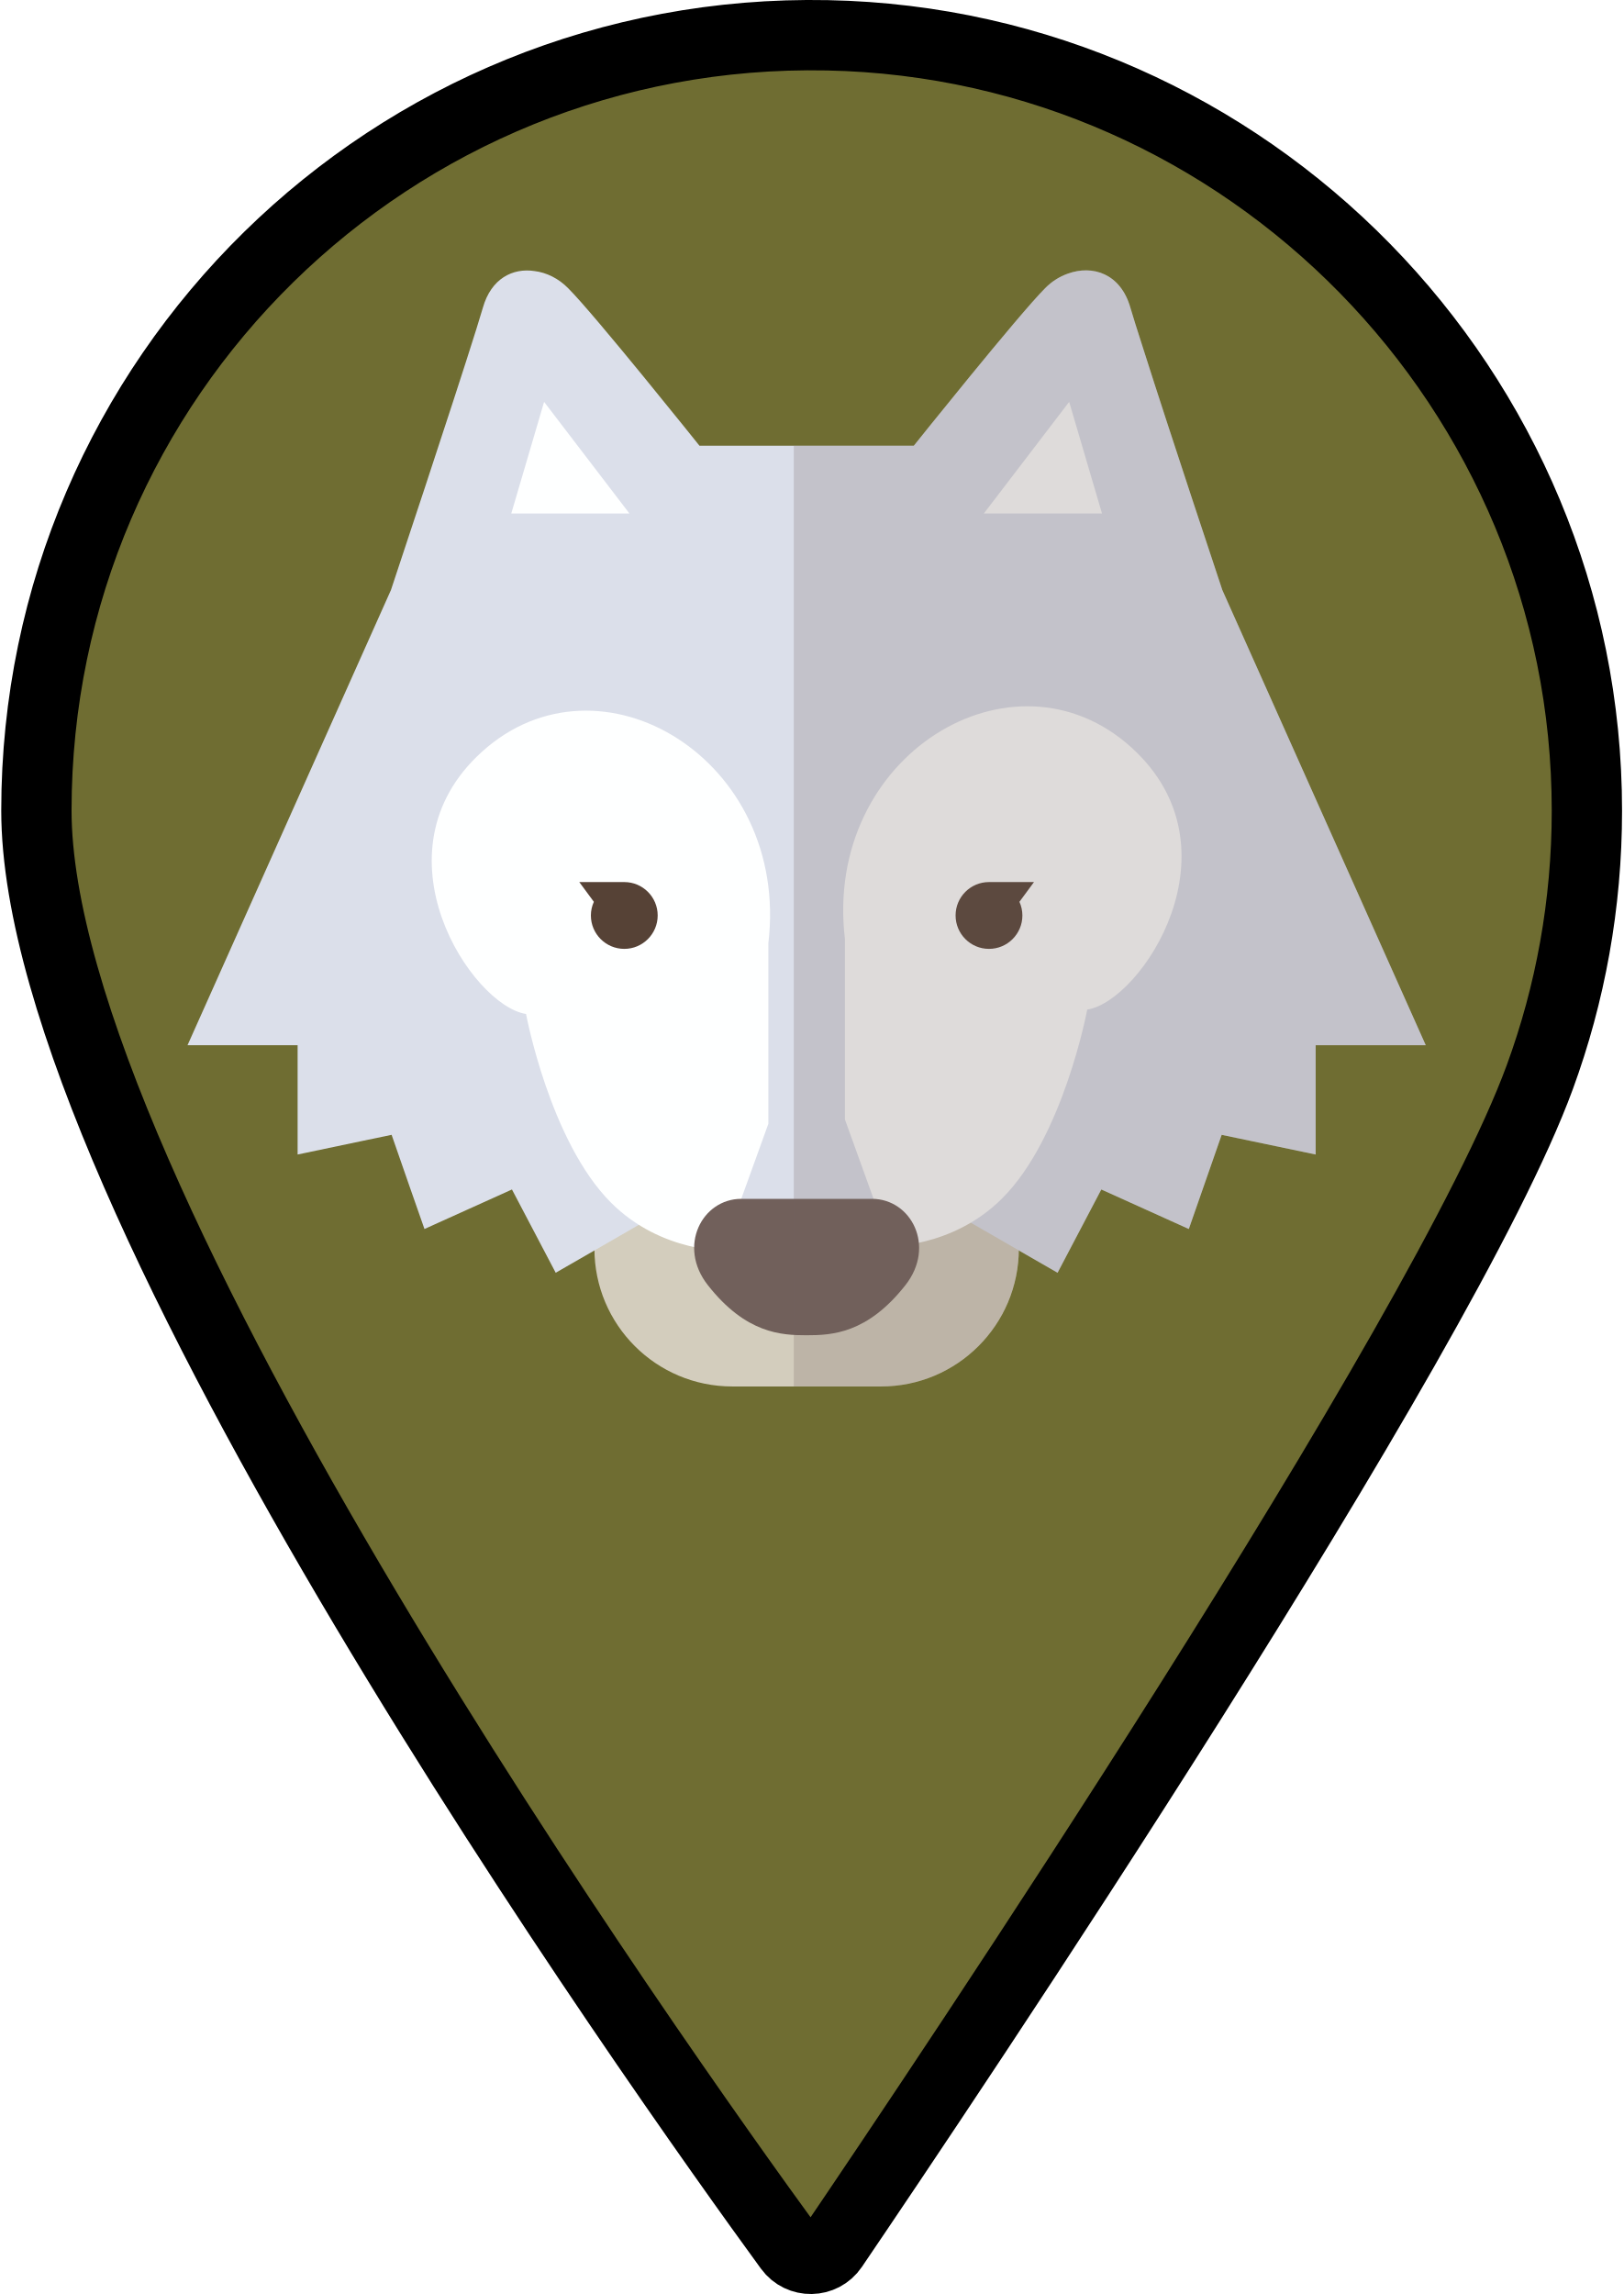
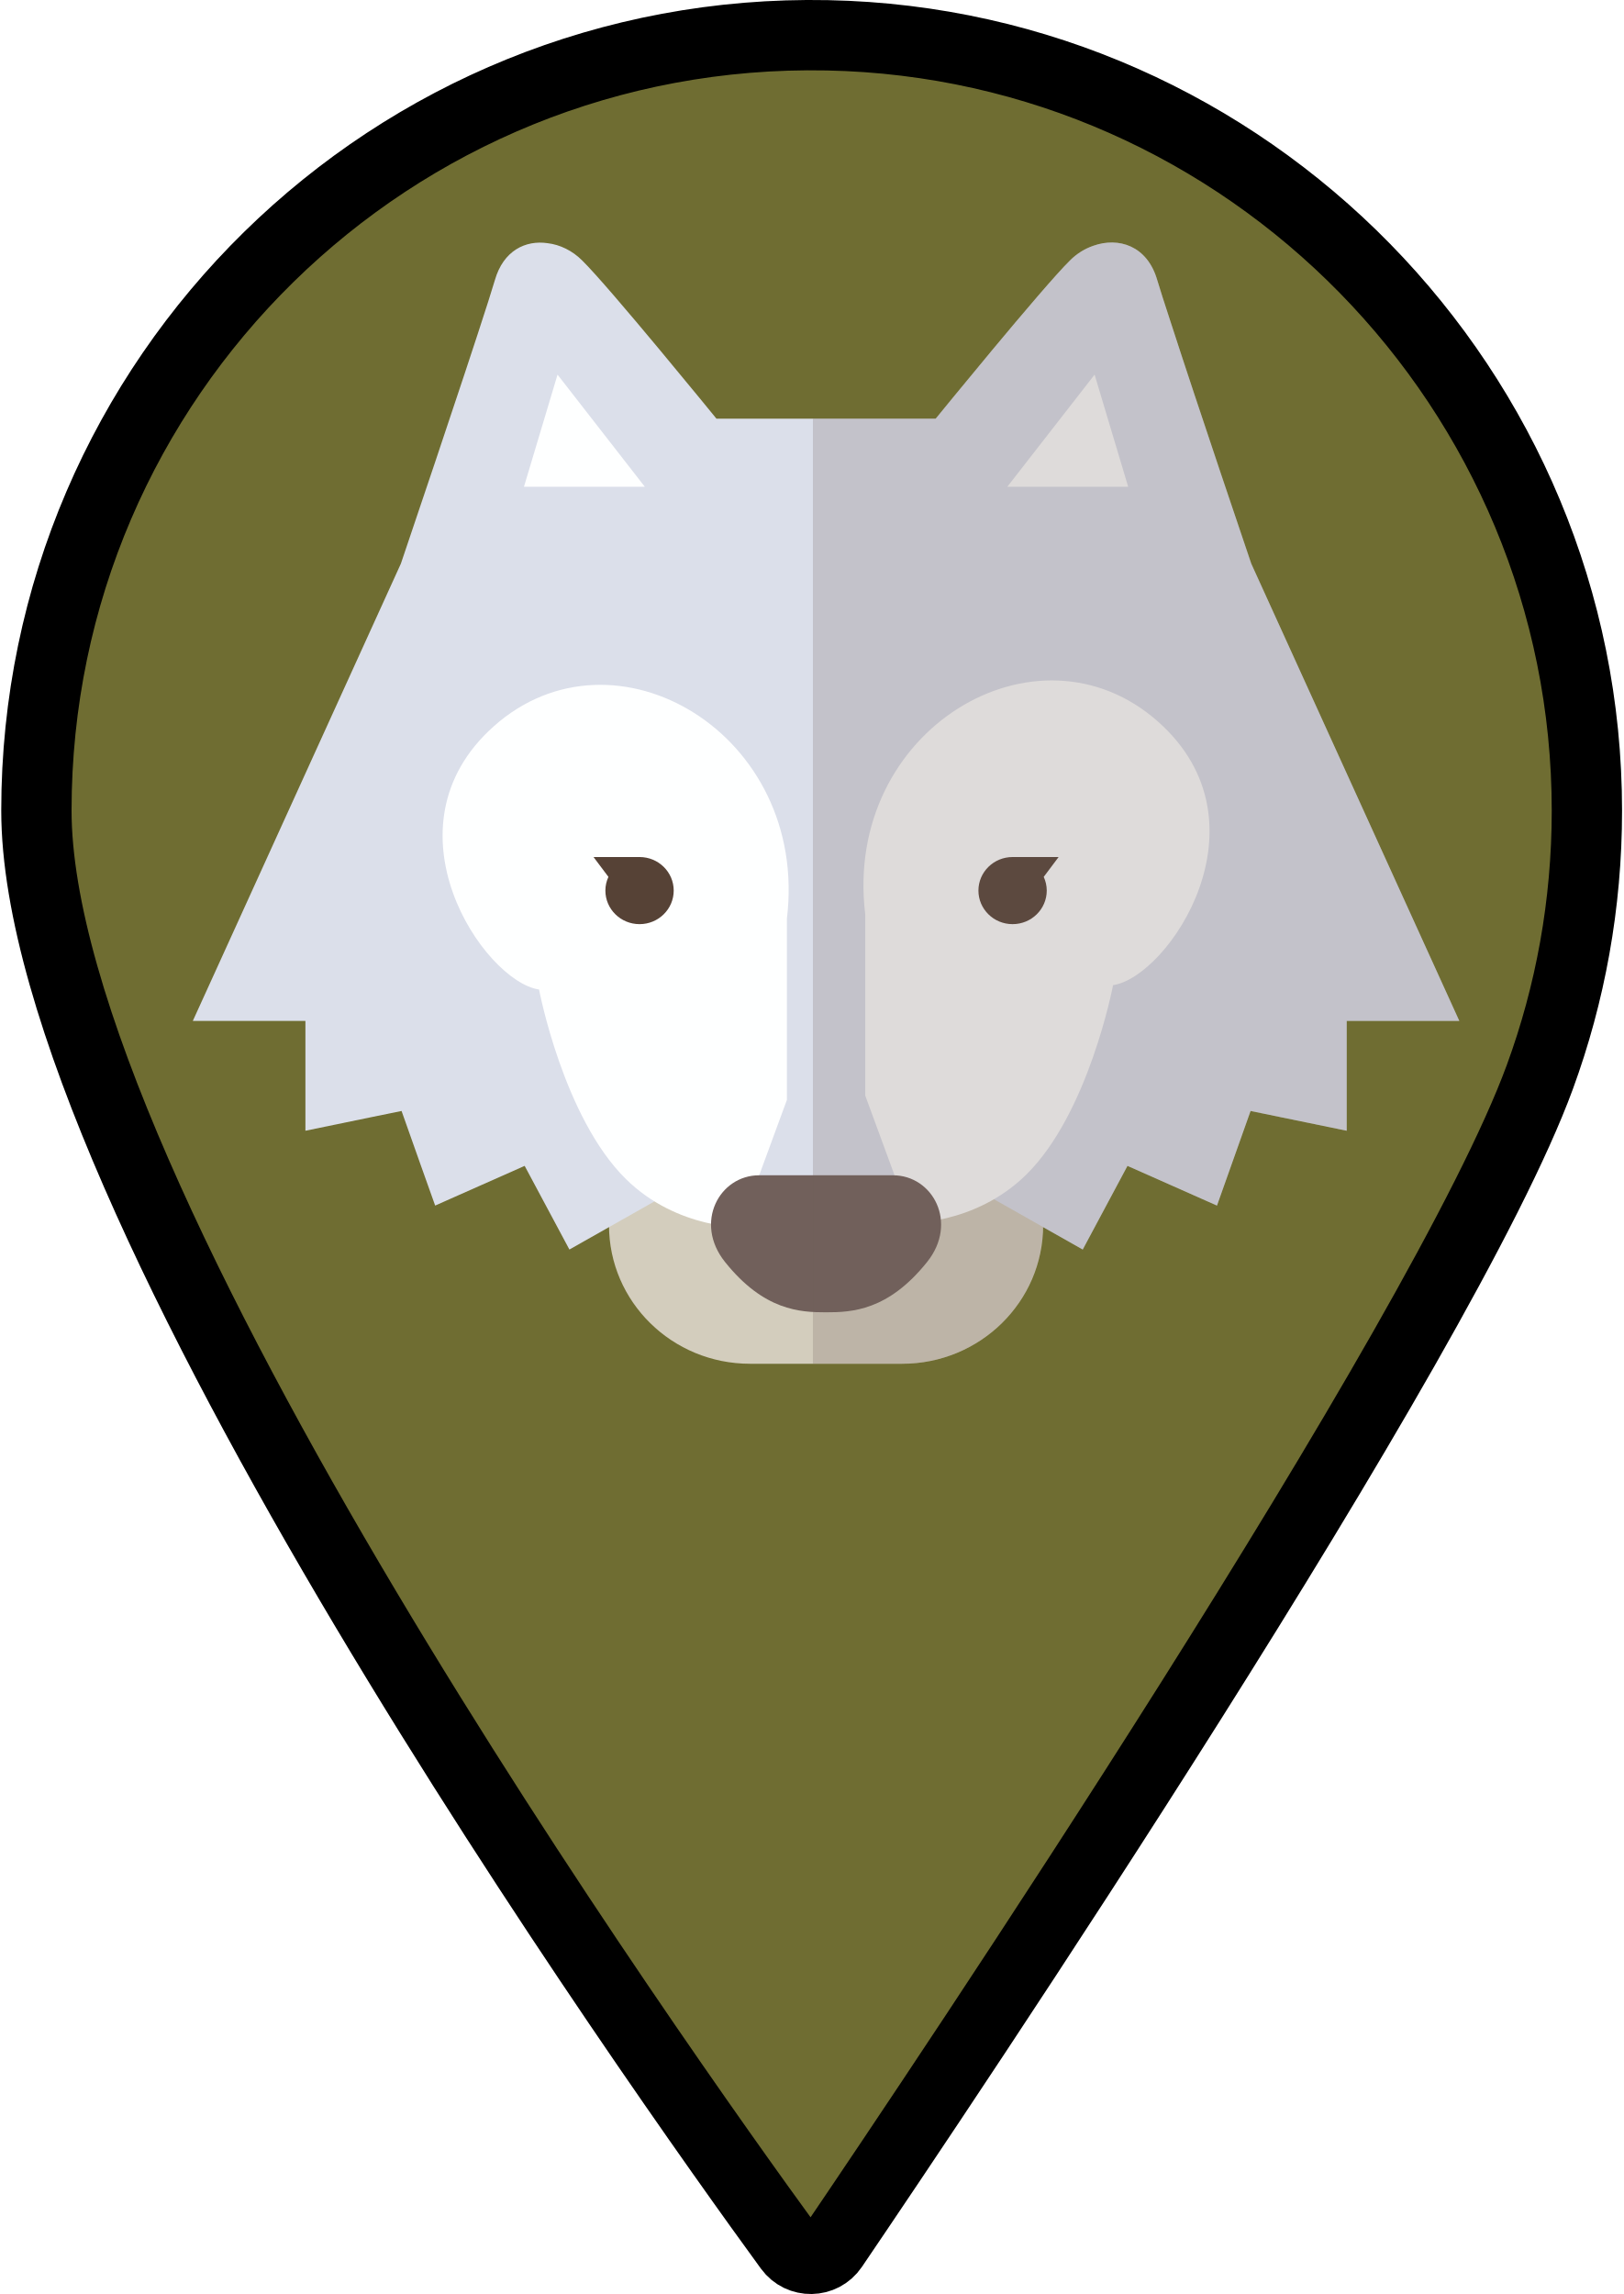
<svg xmlns="http://www.w3.org/2000/svg" height="45.5" viewBox="0 0 345.75 489.31" width="32.2" version="1.1" id="svg9" xml:space="preserve">
  <defs id="defs9" />
  <g stroke-miterlimit="10" id="g9">
    <path d="m338.25 172.94c0 19.96-3.55 39.09-10.04 56.8-20.63 56.33-127.49 215.19-150.83 249.59-2.2 3.24-6.95 3.33-9.26.16-27.06-37.13-160.62-224.53-160.62-306.61 0-92.46 75.87-167.2 168.75-165.35 89.71 1.79 162.04 75.67 162 165.41z" fill="#5db670" stroke="#000" stroke-width="15" id="path1" style="fill:#6f6d32;fill-opacity:1" />
    <g stroke="#1d1d1b" id="g8" />
  </g>
-   <g id="g9-7" transform="matrix(0.5159039,0,0,0.5159039,39.73478,57.66579)">
+   <g id="g9-7" transform="matrix(0.527689,0,0,0.5182896,40.86248,51.72299)">
    <g id="g8-4">
      <path style="fill:#d3cdbd" d="m 343.746,404.467 c 0,31.475 -25.512,56.99 -56.987,56.99 h -61.518 c -31.468,0 -56.987,-25.515 -56.987,-56.99 v 0 c 0,-31.475 25.519,-56.99 56.987,-56.99 h 61.518 c 31.475,0 56.987,25.515 56.987,56.99 z" id="path1-1" />
-       <polygon style="fill:#dbdfea" points="253.041,403.55 256,402.138 258.959,403.55 " id="polygon1" />
+       <polygon style="fill:#dbdfea" points="258.959,403.55 253.041,403.55 256,402.138 " id="polygon1" />
      <path style="fill:#dbdfea" d="m 512,320.369 h -45.525 v 45.188 l -38.867,-8.136 -13.583,38.934 -36.178,-16.34 -18.089,34.429 -16.004,-9.212 -0.067,-0.067 -19.837,-11.432 -22.998,-13.247 -10.288,4.976 -5.379,2.623 -8.204,3.9 -0.067,0.067 -20.914,10.086 -5.312,-2.555 -10.625,-5.111 -0.067,-0.067 -12.575,-6.052 -5.985,-2.892 -10.288,-4.976 -24.477,14.121 -18.425,10.625 -16.004,9.212 -18.089,-34.429 -28.444,12.844 -7.733,3.497 -6.052,-17.282 -7.531,-21.653 -11.633,2.421 -27.234,5.716 V 320.369 H 0 L 10.289,297.371 84.123,132.152 c 0,0 25.822,-77.533 35.303,-107.86 1.143,-3.698 2.084,-6.724 2.69,-8.809 3.429,-12.171 12.44,-16.542 21.316,-15.197 5.043,0.605 10.019,3.093 13.92,7.061 10.894,10.826 54.333,65.16 54.333,65.16 h 88.629 c 0,0 43.44,-54.333 54.333,-65.16 2.69,-2.757 5.918,-4.775 9.347,-5.985 10.154,-3.698 21.854,-0.135 25.889,14.121 1.009,3.43 2.892,9.482 5.38,17.147 10.826,34.16 32.613,99.522 32.613,99.522 z" id="path2" />
      <g id="g4">
        <g id="g2">
-           <polygon style="fill:#feffff" points="182.72,100.517 147.443,54.382 133.876,100.517 " id="polygon2" />
+           <polygon style="fill:#feffff" points="133.876,100.517 182.72,100.517 147.443,54.382 " id="polygon2" />
        </g>
        <g id="g3">
-           <polygon style="fill:#feffff" points="329.28,100.517 364.556,54.382 378.124,100.517 " id="polygon3" />
+           <polygon style="fill:#feffff" points="378.124,100.517 329.28,100.517 364.556,54.382 " id="polygon3" />
        </g>
      </g>
      <path style="fill:#feffff" d="m 256,403.564 h 32.565 c 0,0 27.331,1.084 48.312,-19.9 25.328,-25.329 35.139,-78.028 35.139,-78.028 22.386,-3.392 64.329,-66.575 18.315,-108.326 -48.844,-44.326 -127.548,3.165 -118.499,79.154 v 74.592 L 286.214,390.9 256,394.518 v 1.806 l -30.22,-3.615 14.388,-39.844 v -74.593 c 9.042,-75.992 -69.655,-123.483 -118.505,-79.154 -46.007,41.752 -4.072,104.935 18.315,108.327 0,0 9.817,52.695 35.139,78.024 20.988,20.988 48.312,19.901 48.312,19.901 H 256 Z" id="path4" />
      <g id="g7">
        <g id="g5">
          <path style="fill:#564236" d="m 180.606,252.914 h -18.611 l 6.022,8.163 c -0.781,1.733 -1.228,3.628 -1.228,5.637 0,7.631 6.179,13.82 13.817,13.82 7.618,0 13.803,-6.189 13.803,-13.82 0,-7.618 -6.185,-13.8 -13.803,-13.8 z" id="path5" />
        </g>
        <g id="g6">
          <path style="fill:#564236" d="m 331.394,252.914 h 18.611 l -6.015,8.163 c 0.775,1.733 1.221,3.628 1.221,5.637 0,7.631 -6.18,13.82 -13.817,13.82 -7.617,0 -13.803,-6.189 -13.803,-13.82 0,-7.618 6.185,-13.8 13.803,-13.8 z" id="path6" />
        </g>
      </g>
      <path style="fill:#71605b" d="m 283.049,383.887 c -5.76,0 -27.049,0 -27.049,0 0,0 -21.296,0 -27.049,0 -16.115,0 -26.464,19.562 -13.803,35.677 15.78,20.095 30.49,20.715 40.852,20.715 10.356,0 25.065,-0.621 40.852,-20.715 12.668,-16.115 2.312,-35.677 -13.803,-35.677 z" id="path7" />
    </g>
    <path style="opacity:0.23;fill:#71605b" d="m 512,320.369 h -45.525 v 45.188 l -38.867,-8.136 -13.583,38.934 -36.178,-16.34 -18.089,34.429 -16.004,-9.212 v -0.067 h -0.067 c 0,0.941 -0.067,1.95 -0.067,2.891 -0.135,1.95 -0.336,3.833 -0.673,5.716 -0.269,1.681 -0.605,3.362 -1.008,4.976 -0.135,0.269 -0.202,0.605 -0.269,0.941 -0.202,0.74 -0.404,1.48 -0.672,2.219 -1.547,4.707 -3.632,9.145 -6.254,13.247 -0.74,1.21 -1.547,2.353 -2.354,3.429 -4.976,6.658 -11.364,12.104 -18.626,16.072 -2.219,1.143 -4.506,2.219 -6.859,3.093 -1.076,0.471 -2.152,0.807 -3.228,1.143 -1.614,0.471 -3.228,0.941 -4.842,1.278 -3.9,0.807 -7.935,1.278 -12.104,1.278 H 250.688 V 72.505 h 49.627 c 0,0 43.44,-54.333 54.333,-65.16 2.69,-2.757 5.918,-4.775 9.347,-5.985 10.154,-3.698 21.854,-0.135 25.889,14.121 1.009,3.43 2.892,9.482 5.38,17.147 10.826,34.16 32.613,99.522 32.613,99.522 z" id="path8" />
  </g>
</svg>
